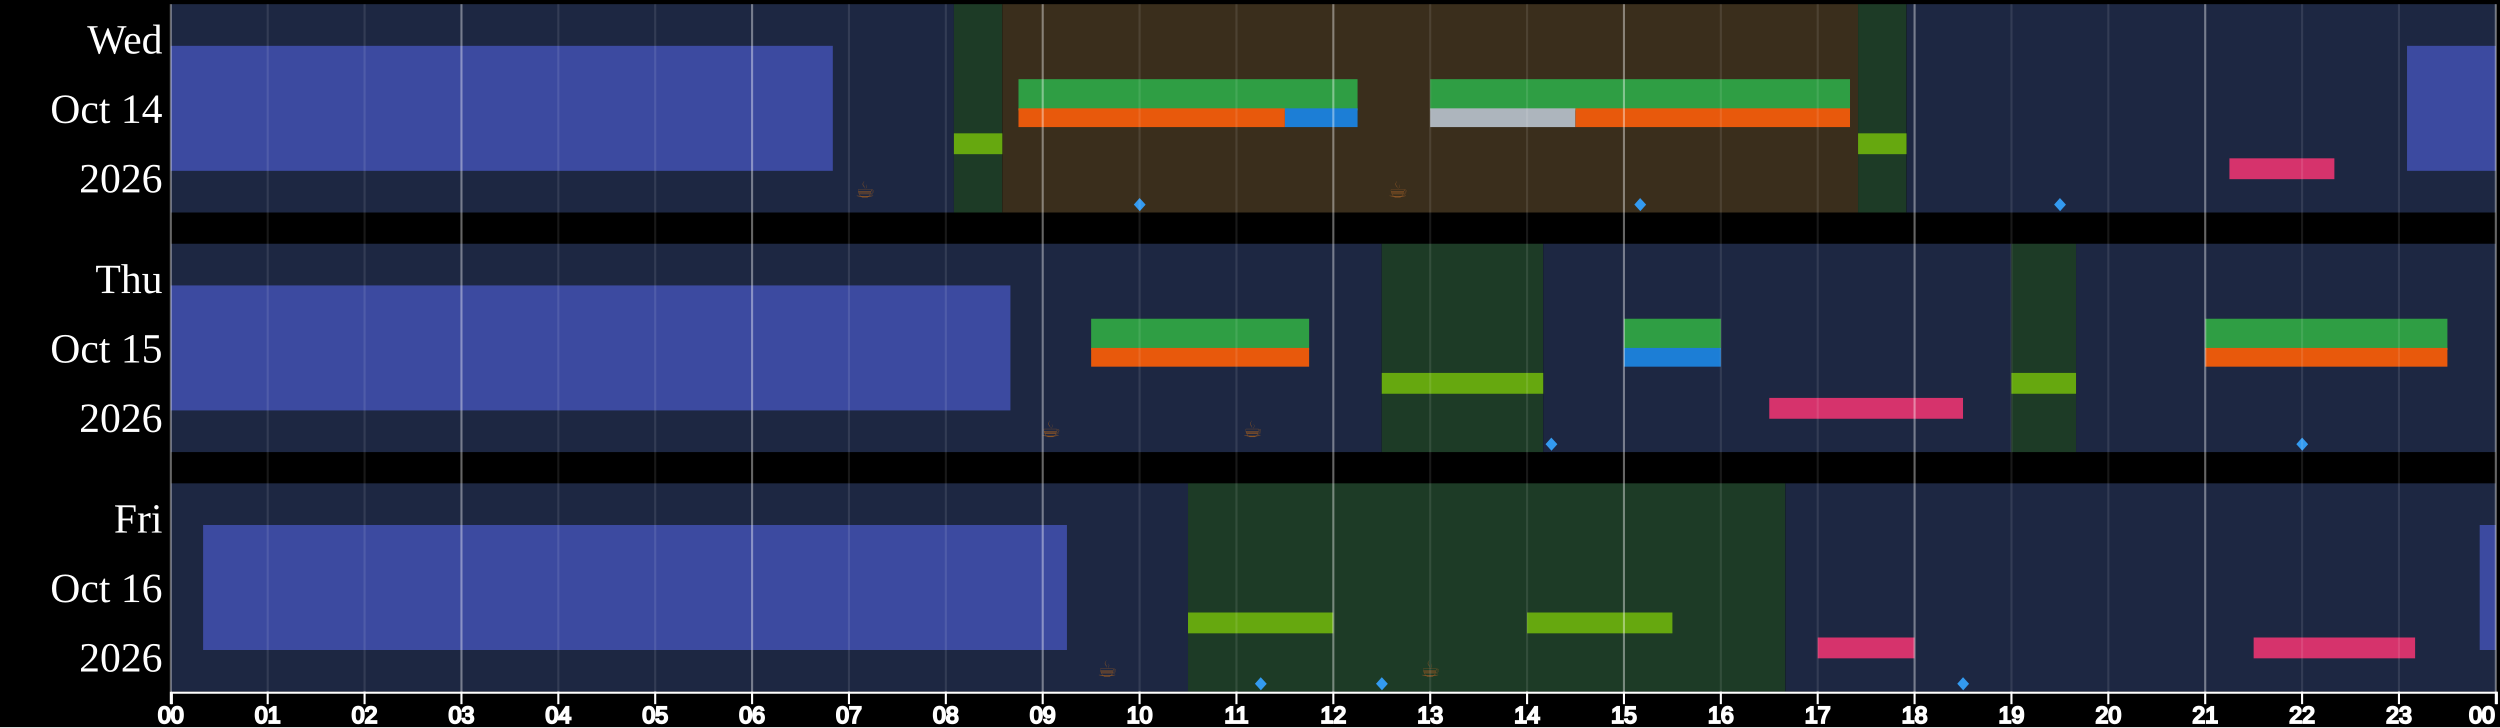
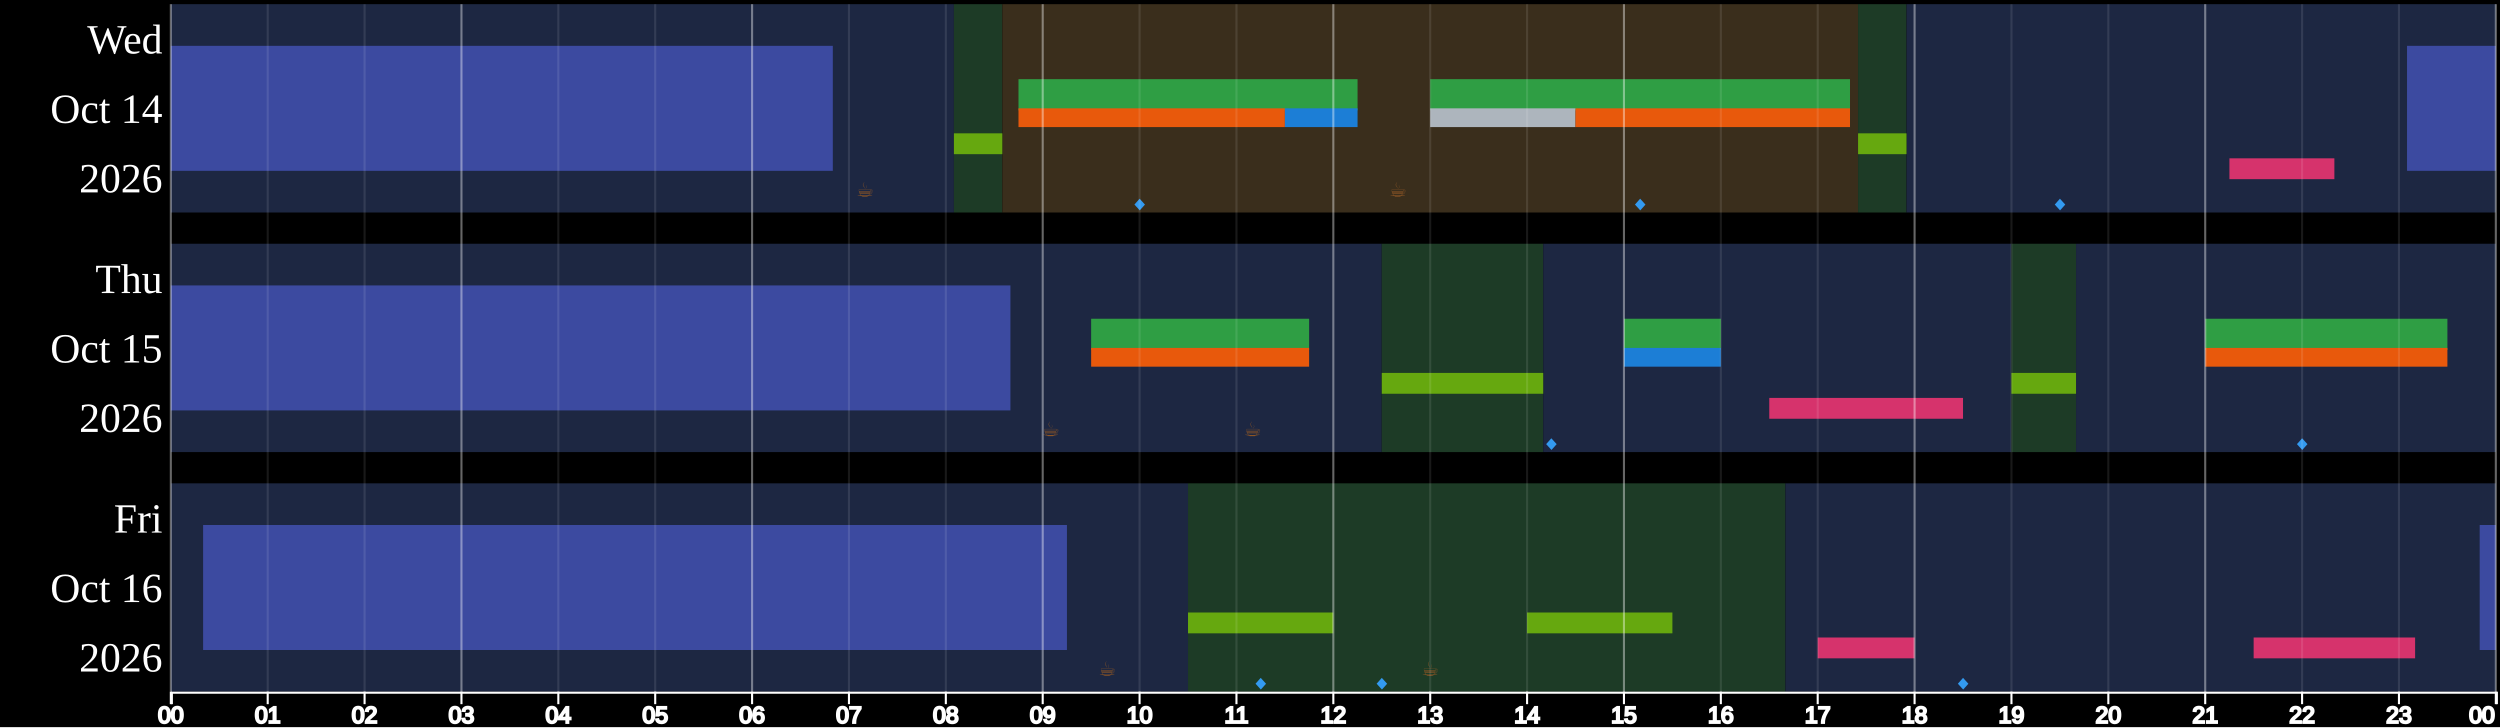
<svg xmlns="http://www.w3.org/2000/svg" width="1200" height="349" viewBox="0 0 1200 349" style="user-select:none;-webkit-user-select:none;-webkit-touch-callout:none">
  <rect class="bg" width="100%" height="100%" fill="black" />
  <g class="plot" transform="translate(2,2)">
    <g class="day-label" data-day="0" transform="translate(0,0)">
      <text class="date-label" x="76" y="16.667" dy="0.35em" fill="white" text-anchor="end" font-size="20" font-family="'Times New Roman', 'Liberation Serif', serif">Wed</text>
      <text class="date-label" x="76" y="50" dy="0.35em" fill="white" text-anchor="end" font-size="20" font-family="'Times New Roman', 'Liberation Serif', serif">Oct 14</text>
      <text class="date-label" x="76" y="83.333" dy="0.35em" fill="white" text-anchor="end" font-size="20" font-family="'Times New Roman', 'Liberation Serif', serif">2026</text>
    </g>
-     <g class="day-data" data-day="0" data-from="2026-10-13T15:00:00.000Z" data-to="2026-10-14T15:00:00.000Z" data-axis="x" data-lo="82" data-hi="1198" data-offset="32400">
+     <g class="day-data" data-day="0" data-from="2026-10-13T22:00:00.000Z" data-to="2026-10-14T22:00:00.000Z" data-axis="x" data-lo="82" data-hi="1198" data-offset="7200">
      <g class="field" data-field="environment">
-         <rect class="block" x="80" y="0" width="375.875" height="100" fill="#1d2742" data-field="environment" data-state="home" data-id="87dxcq2imbmk" data-from="2026-10-13T14:35:00.000Z" data-to="2026-10-13T23:05:00.000Z" />
-         <rect class="block" x="455.875" y="0" width="23.25" height="100" fill="#1d3b26" data-field="environment" data-state="outside" data-id="owz5fgn5xlr4" data-from="2026-10-13T23:05:00.000Z" data-to="2026-10-13T23:35:00.000Z" />
-         <rect class="block" x="479.125" y="0" width="410.75" height="100" fill="#3a2e1c" data-field="environment" data-state="office" data-id="383rnwcpvweg" data-from="2026-10-13T23:35:00.000Z" data-to="2026-10-14T08:25:00.000Z" />
-         <rect class="block" x="889.875" y="0" width="23.25" height="100" fill="#1d3b26" data-field="environment" data-state="outside" data-id="g7chuy3o6ovl" data-from="2026-10-14T08:25:00.000Z" data-to="2026-10-14T08:55:00.000Z" />
-         <rect class="block" x="913.125" y="0" width="282.875" height="100" fill="#1d2742" data-field="environment" data-state="home" data-id="qarjtdk84505" data-from="2026-10-14T08:55:00.000Z" data-to="2026-10-15T03:30:00.000Z" />
+         <rect class="block" x="80" y="0" width="375.875" height="100" fill="#1d2742" data-field="environment" data-state="home" data-id="xalm6nvig1jv" data-from="2026-10-13T21:35:00.000Z" data-to="2026-10-14T06:05:00.000Z" />
+         <rect class="block" x="455.875" y="0" width="23.25" height="100" fill="#1d3b26" data-field="environment" data-state="outside" data-id="kx7x6swbhpo4" data-from="2026-10-14T06:05:00.000Z" data-to="2026-10-14T06:35:00.000Z" />
+         <rect class="block" x="479.125" y="0" width="410.75" height="100" fill="#3a2e1c" data-field="environment" data-state="office" data-id="hq5q6qlnw3ut" data-from="2026-10-14T06:35:00.000Z" data-to="2026-10-14T15:25:00.000Z" />
+         <rect class="block" x="889.875" y="0" width="23.25" height="100" fill="#1d3b26" data-field="environment" data-state="outside" data-id="7hflieuh19an" data-from="2026-10-14T15:25:00.000Z" data-to="2026-10-14T15:55:00.000Z" />
+         <rect class="block" x="913.125" y="0" width="282.875" height="100" fill="#1d2742" data-field="environment" data-state="home" data-id="rxl342vlkbce" data-from="2026-10-14T15:55:00.000Z" data-to="2026-10-15T10:30:00.000Z" />
      </g>
      <g class="field" data-field="sleep">
-         <rect class="block" x="80" y="20" width="317.75" height="60" fill="#3c4aa0" data-field="sleep" data-state="on" data-id="dlgw3xarhnby" data-from="2026-10-13T14:35:00.000Z" data-to="2026-10-13T21:50:00.000Z" />
-         <rect class="block" x="1153.375" y="20" width="42.625" height="60" fill="#3c4aa0" data-field="sleep" data-state="on" data-id="lrj0li22chgg" data-from="2026-10-14T14:05:00.000Z" data-to="2026-10-14T23:40:00.000Z" />
+         <rect class="block" x="80" y="20" width="317.75" height="60" fill="#3c4aa0" data-field="sleep" data-state="on" data-id="iebdtrvsuu0i" data-from="2026-10-13T21:35:00.000Z" data-to="2026-10-14T04:50:00.000Z" />
+         <rect class="block" x="1153.375" y="20" width="42.625" height="60" fill="#3c4aa0" data-field="sleep" data-state="on" data-id="j6wvlyy9pn9c" data-from="2026-10-14T21:05:00.000Z" data-to="2026-10-15T06:40:00.000Z" />
      </g>
      <g class="field" data-field="work">
-         <rect class="block" x="486.875" y="36" width="162.75" height="15" fill="#2f9e44" data-field="work" data-state="on" data-id="5gm477c22lxe" data-from="2026-10-13T23:45:00.000Z" data-to="2026-10-14T03:15:00.000Z" />
-         <rect class="block" x="684.5" y="36" width="201.5" height="15" fill="#2f9e44" data-field="work" data-state="on" data-id="fghpph5t5bsc" data-from="2026-10-14T04:00:00.000Z" data-to="2026-10-14T08:20:00.000Z" />
+         <rect class="block" x="486.875" y="36" width="162.75" height="15" fill="#2f9e44" data-field="work" data-state="on" data-id="kx55542pofcj" data-from="2026-10-14T06:45:00.000Z" data-to="2026-10-14T10:15:00.000Z" />
+         <rect class="block" x="684.5" y="36" width="201.5" height="15" fill="#2f9e44" data-field="work" data-state="on" data-id="0zho3rztlp6h" data-from="2026-10-14T11:00:00.000Z" data-to="2026-10-14T15:20:00.000Z" />
      </g>
      <g class="field" data-field="project">
-         <rect class="block" x="486.875" y="50" width="127.875" height="9" fill="#e8590c" data-field="project" data-state="datum" data-id="8fjysabbfit4" data-from="2026-10-13T23:45:00.000Z" data-to="2026-10-14T02:30:00.000Z" />
-         <rect class="block" x="614.75" y="50" width="34.875" height="9" fill="#1c7ed6" data-field="project" data-state="email" data-id="nwqifl08bqac" data-from="2026-10-14T02:30:00.000Z" data-to="2026-10-14T03:15:00.000Z" />
-         <rect class="block" x="684.5" y="50" width="69.75" height="9" fill="#adb5bd" data-field="project" data-state="admin" data-id="6fzslh33odn1" data-from="2026-10-14T04:00:00.000Z" data-to="2026-10-14T05:30:00.000Z" />
-         <rect class="block" x="754.25" y="50" width="131.75" height="9" fill="#e8590c" data-field="project" data-state="datum" data-id="7ni5qnmzedzx" data-from="2026-10-14T05:30:00.000Z" data-to="2026-10-14T08:20:00.000Z" />
+         <rect class="block" x="486.875" y="50" width="127.875" height="9" fill="#e8590c" data-field="project" data-state="datum" data-id="lp4ajyjto9lw" data-from="2026-10-14T06:45:00.000Z" data-to="2026-10-14T09:30:00.000Z" />
+         <rect class="block" x="614.75" y="50" width="34.875" height="9" fill="#1c7ed6" data-field="project" data-state="email" data-id="k0lsulj38ymz" data-from="2026-10-14T09:30:00.000Z" data-to="2026-10-14T10:15:00.000Z" />
+         <rect class="block" x="684.5" y="50" width="69.75" height="9" fill="#adb5bd" data-field="project" data-state="admin" data-id="bwxjb7tsbbyr" data-from="2026-10-14T11:00:00.000Z" data-to="2026-10-14T12:30:00.000Z" />
+         <rect class="block" x="754.25" y="50" width="131.75" height="9" fill="#e8590c" data-field="project" data-state="datum" data-id="03xe5qym0hed" data-from="2026-10-14T12:30:00.000Z" data-to="2026-10-14T15:20:00.000Z" />
      </g>
      <g class="field" data-field="walk">
-         <rect class="block" x="455.875" y="62" width="23.25" height="10" fill="#66a80f" data-field="walk" data-state="on" data-id="ghdzurmdcrqk" data-from="2026-10-13T23:05:00.000Z" data-to="2026-10-13T23:35:00.000Z" />
-         <rect class="block" x="889.875" y="62" width="23.25" height="10" fill="#66a80f" data-field="walk" data-state="on" data-id="k188a67viwb4" data-from="2026-10-14T08:25:00.000Z" data-to="2026-10-14T08:55:00.000Z" />
+         <rect class="block" x="455.875" y="62" width="23.25" height="10" fill="#66a80f" data-field="walk" data-state="on" data-id="sg3fxj5st85i" data-from="2026-10-14T06:05:00.000Z" data-to="2026-10-14T06:35:00.000Z" />
+         <rect class="block" x="889.875" y="62" width="23.25" height="10" fill="#66a80f" data-field="walk" data-state="on" data-id="3481z8114zbt" data-from="2026-10-14T15:25:00.000Z" data-to="2026-10-14T15:55:00.000Z" />
      </g>
      <g class="field" data-field="read">
-         <rect class="block" x="1068.125" y="74" width="50.375" height="10" fill="#d6336c" data-field="read" data-state="on" data-id="46dqpivmb38o" data-from="2026-10-14T12:15:00.000Z" data-to="2026-10-14T13:20:00.000Z" />
+         <rect class="block" x="1068.125" y="74" width="50.375" height="10" fill="#d6336c" data-field="read" data-state="on" data-id="2hyweyrbu8d6" data-from="2026-10-14T19:15:00.000Z" data-to="2026-10-14T20:20:00.000Z" />
      </g>
      <g class="field" data-field="coffee">
-         <circle class="point-bg" cx="413.25" cy="89" r="6.75" fill="#8d5524" fill-opacity="0" data-field="coffee" data-state="∅" data-id="sw81q2o5t9z1" data-at="2026-10-13T22:10:00.000Z" />
-         <text class="point-fg" x="413.25" y="89" dy="0.35em" text-anchor="middle" font-size="10.8" fill="#8d5524" pointer-events="none">☕</text>
-         <circle class="point-bg" cx="669" cy="89" r="6.75" fill="#8d5524" fill-opacity="0" data-field="coffee" data-state="∅" data-id="bxbwrrjp4y2c" data-at="2026-10-14T03:40:00.000Z" />
-         <text class="point-fg" x="669" y="89" dy="0.35em" text-anchor="middle" font-size="10.8" fill="#8d5524" pointer-events="none">☕</text>
+         <circle class="point-bg" cx="413.25" cy="89" r="6" fill="#8d5524" fill-opacity="0" data-field="coffee" data-state="∅" data-id="hkc3txn0gmm4" data-at="2026-10-14T05:10:00.000Z" />
+         <text class="point-fg" x="413.25" y="89" dy="0.35em" text-anchor="middle" font-size="9.6" fill="#8d5524" pointer-events="none">☕</text>
+         <circle class="point-bg" cx="669" cy="89" r="6" fill="#8d5524" fill-opacity="0" data-field="coffee" data-state="∅" data-id="1umdip23zdxs" data-at="2026-10-14T10:40:00.000Z" />
+         <text class="point-fg" x="669" y="89" dy="0.35em" text-anchor="middle" font-size="9.6" fill="#8d5524" pointer-events="none">☕</text>
      </g>
      <g class="field" data-field="water">
-         <circle class="point-bg" cx="545" cy="96" r="6.75" fill="#339af0" fill-opacity="0" data-field="water" data-state="∅" data-id="8otm99xfuulr" data-at="2026-10-14T01:00:00.000Z" />
-         <text class="point-fg" x="545" y="96" dy="0.35em" text-anchor="middle" font-size="10.8" fill="#339af0" pointer-events="none">◆</text>
-         <circle class="point-bg" cx="785.25" cy="96" r="6.75" fill="#339af0" fill-opacity="0" data-field="water" data-state="∅" data-id="4azsu9pdp6ks" data-at="2026-10-14T06:10:00.000Z" />
-         <text class="point-fg" x="785.25" y="96" dy="0.35em" text-anchor="middle" font-size="10.8" fill="#339af0" pointer-events="none">◆</text>
-         <circle class="point-bg" cx="986.75" cy="96" r="6.75" fill="#339af0" fill-opacity="0" data-field="water" data-state="∅" data-id="v1jfq2o4ftd0" data-at="2026-10-14T10:30:00.000Z" />
-         <text class="point-fg" x="986.75" y="96" dy="0.35em" text-anchor="middle" font-size="10.8" fill="#339af0" pointer-events="none">◆</text>
+         <circle class="point-bg" cx="545" cy="96" r="6" fill="#339af0" fill-opacity="0" data-field="water" data-state="∅" data-id="xuv00amii76l" data-at="2026-10-14T08:00:00.000Z" />
+         <text class="point-fg" x="545" y="96" dy="0.35em" text-anchor="middle" font-size="9.6" fill="#339af0" pointer-events="none">◆</text>
+         <circle class="point-bg" cx="785.25" cy="96" r="6" fill="#339af0" fill-opacity="0" data-field="water" data-state="∅" data-id="v57kwa6rcdmq" data-at="2026-10-14T13:10:00.000Z" />
+         <text class="point-fg" x="785.25" y="96" dy="0.35em" text-anchor="middle" font-size="9.6" fill="#339af0" pointer-events="none">◆</text>
+         <circle class="point-bg" cx="986.75" cy="96" r="6" fill="#339af0" fill-opacity="0" data-field="water" data-state="∅" data-id="4em6l2gqpfwi" data-at="2026-10-14T17:30:00.000Z" />
+         <text class="point-fg" x="986.75" y="96" dy="0.35em" text-anchor="middle" font-size="9.6" fill="#339af0" pointer-events="none">◆</text>
      </g>
    </g>
    <g class="day-label" data-day="1" transform="translate(0,115)">
      <text class="date-label" x="76" y="16.667" dy="0.35em" fill="white" text-anchor="end" font-size="20" font-family="'Times New Roman', 'Liberation Serif', serif">Thu</text>
      <text class="date-label" x="76" y="50" dy="0.35em" fill="white" text-anchor="end" font-size="20" font-family="'Times New Roman', 'Liberation Serif', serif">Oct 15</text>
      <text class="date-label" x="76" y="83.333" dy="0.35em" fill="white" text-anchor="end" font-size="20" font-family="'Times New Roman', 'Liberation Serif', serif">2026</text>
    </g>
-     <g class="day-data" data-day="1" data-from="2026-10-14T15:00:00.000Z" data-to="2026-10-15T15:00:00.000Z" data-axis="x" data-lo="82" data-hi="1198" data-offset="32400">
+     <g class="day-data" data-day="1" data-from="2026-10-14T22:00:00.000Z" data-to="2026-10-15T22:00:00.000Z" data-axis="x" data-lo="82" data-hi="1198" data-offset="7200">
      <g class="field" data-field="environment">
-         <rect class="block" x="80" y="115" width="581.25" height="100" fill="#1d2742" data-field="environment" data-state="home" data-id="qarjtdk84505" data-from="2026-10-14T08:55:00.000Z" data-to="2026-10-15T03:30:00.000Z" />
-         <rect class="block" x="661.25" y="115" width="77.5" height="100" fill="#1d3b26" data-field="environment" data-state="outside" data-id="rvueugwddejg" data-from="2026-10-15T03:30:00.000Z" data-to="2026-10-15T05:10:00.000Z" />
-         <rect class="block" x="738.75" y="115" width="224.75" height="100" fill="#1d2742" data-field="environment" data-state="home" data-id="39vx0dqjhccb" data-from="2026-10-15T05:10:00.000Z" data-to="2026-10-15T10:00:00.000Z" />
-         <rect class="block" x="963.5" y="115" width="31" height="100" fill="#1d3b26" data-field="environment" data-state="outside" data-id="3d8a3cuc0spz" data-from="2026-10-15T10:00:00.000Z" data-to="2026-10-15T10:40:00.000Z" />
-         <rect class="block" x="994.5" y="115" width="201.5" height="100" fill="#1d2742" data-field="environment" data-state="home" data-id="deptj9pybos7" data-from="2026-10-15T10:40:00.000Z" data-to="2026-10-16T01:30:00.000Z" />
+         <rect class="block" x="80" y="115" width="581.25" height="100" fill="#1d2742" data-field="environment" data-state="home" data-id="rxl342vlkbce" data-from="2026-10-14T15:55:00.000Z" data-to="2026-10-15T10:30:00.000Z" />
+         <rect class="block" x="661.25" y="115" width="77.5" height="100" fill="#1d3b26" data-field="environment" data-state="outside" data-id="uqh2w094n7g4" data-from="2026-10-15T10:30:00.000Z" data-to="2026-10-15T12:10:00.000Z" />
+         <rect class="block" x="738.75" y="115" width="224.75" height="100" fill="#1d2742" data-field="environment" data-state="home" data-id="4kl4u5wja7jx" data-from="2026-10-15T12:10:00.000Z" data-to="2026-10-15T17:00:00.000Z" />
+         <rect class="block" x="963.5" y="115" width="31" height="100" fill="#1d3b26" data-field="environment" data-state="outside" data-id="1s41mhceuhk4" data-from="2026-10-15T17:00:00.000Z" data-to="2026-10-15T17:40:00.000Z" />
+         <rect class="block" x="994.5" y="115" width="201.5" height="100" fill="#1d2742" data-field="environment" data-state="home" data-id="nwsd18cup5r6" data-from="2026-10-15T17:40:00.000Z" data-to="2026-10-16T08:30:00.000Z" />
      </g>
      <g class="field" data-field="sleep">
-         <rect class="block" x="80" y="135" width="403" height="60" fill="#3c4aa0" data-field="sleep" data-state="on" data-id="lrj0li22chgg" data-from="2026-10-14T14:05:00.000Z" data-to="2026-10-14T23:40:00.000Z" />
+         <rect class="block" x="80" y="135" width="403" height="60" fill="#3c4aa0" data-field="sleep" data-state="on" data-id="j6wvlyy9pn9c" data-from="2026-10-14T21:05:00.000Z" data-to="2026-10-15T06:40:00.000Z" />
      </g>
      <g class="field" data-field="work">
-         <rect class="block" x="521.75" y="151" width="104.625" height="15" fill="#2f9e44" data-field="work" data-state="on" data-id="82x8yahg5co2" data-from="2026-10-15T00:30:00.000Z" data-to="2026-10-15T02:45:00.000Z" />
-         <rect class="block" x="777.5" y="151" width="46.5" height="15" fill="#2f9e44" data-field="work" data-state="on" data-id="h42iyp665mw4" data-from="2026-10-15T06:00:00.000Z" data-to="2026-10-15T07:00:00.000Z" />
-         <rect class="block" x="1056.5" y="151" width="116.25" height="15" fill="#2f9e44" data-field="work" data-state="on" data-id="mx63qyfj0n0x" data-from="2026-10-15T12:00:00.000Z" data-to="2026-10-15T14:30:00.000Z" />
+         <rect class="block" x="521.75" y="151" width="104.625" height="15" fill="#2f9e44" data-field="work" data-state="on" data-id="f01ilf1lomjx" data-from="2026-10-15T07:30:00.000Z" data-to="2026-10-15T09:45:00.000Z" />
+         <rect class="block" x="777.5" y="151" width="46.5" height="15" fill="#2f9e44" data-field="work" data-state="on" data-id="r05549f7k178" data-from="2026-10-15T13:00:00.000Z" data-to="2026-10-15T14:00:00.000Z" />
+         <rect class="block" x="1056.5" y="151" width="116.25" height="15" fill="#2f9e44" data-field="work" data-state="on" data-id="51vthzwg146i" data-from="2026-10-15T19:00:00.000Z" data-to="2026-10-15T21:30:00.000Z" />
      </g>
      <g class="field" data-field="project">
-         <rect class="block" x="521.75" y="165" width="104.625" height="9" fill="#e8590c" data-field="project" data-state="datum" data-id="qz8zbsa5szh0" data-from="2026-10-15T00:30:00.000Z" data-to="2026-10-15T02:45:00.000Z" />
-         <rect class="block" x="777.5" y="165" width="46.5" height="9" fill="#1c7ed6" data-field="project" data-state="email" data-id="jb1hwirtqov1" data-from="2026-10-15T06:00:00.000Z" data-to="2026-10-15T07:00:00.000Z" />
-         <rect class="block" x="1056.5" y="165" width="116.25" height="9" fill="#e8590c" data-field="project" data-state="datum" data-id="jbcnvawas4n5" data-from="2026-10-15T12:00:00.000Z" data-to="2026-10-15T14:30:00.000Z" />
+         <rect class="block" x="521.75" y="165" width="104.625" height="9" fill="#e8590c" data-field="project" data-state="datum" data-id="2musrqu8jdgs" data-from="2026-10-15T07:30:00.000Z" data-to="2026-10-15T09:45:00.000Z" />
+         <rect class="block" x="777.5" y="165" width="46.5" height="9" fill="#1c7ed6" data-field="project" data-state="email" data-id="bilyqtkei1xm" data-from="2026-10-15T13:00:00.000Z" data-to="2026-10-15T14:00:00.000Z" />
+         <rect class="block" x="1056.5" y="165" width="116.25" height="9" fill="#e8590c" data-field="project" data-state="datum" data-id="4ev0h69451ar" data-from="2026-10-15T19:00:00.000Z" data-to="2026-10-15T21:30:00.000Z" />
      </g>
      <g class="field" data-field="walk">
-         <rect class="block" x="661.25" y="177" width="77.5" height="10" fill="#66a80f" data-field="walk" data-state="on" data-id="cm1qkr6mp8ex" data-from="2026-10-15T03:30:00.000Z" data-to="2026-10-15T05:10:00.000Z" />
-         <rect class="block" x="963.5" y="177" width="31" height="10" fill="#66a80f" data-field="walk" data-state="on" data-id="rtl8y04ee1qb" data-from="2026-10-15T10:00:00.000Z" data-to="2026-10-15T10:40:00.000Z" />
+         <rect class="block" x="661.25" y="177" width="77.5" height="10" fill="#66a80f" data-field="walk" data-state="on" data-id="pg6yn0jfdawh" data-from="2026-10-15T10:30:00.000Z" data-to="2026-10-15T12:10:00.000Z" />
+         <rect class="block" x="963.5" y="177" width="31" height="10" fill="#66a80f" data-field="walk" data-state="on" data-id="7p4u8mme8xo1" data-from="2026-10-15T17:00:00.000Z" data-to="2026-10-15T17:40:00.000Z" />
      </g>
      <g class="field" data-field="read">
-         <rect class="block" x="847.25" y="189" width="93" height="10" fill="#d6336c" data-field="read" data-state="on" data-id="939gd9qgkyly" data-from="2026-10-15T07:30:00.000Z" data-to="2026-10-15T09:30:00.000Z" />
+         <rect class="block" x="847.25" y="189" width="93" height="10" fill="#d6336c" data-field="read" data-state="on" data-id="fb3w518aycy5" data-from="2026-10-15T14:30:00.000Z" data-to="2026-10-15T16:30:00.000Z" />
      </g>
      <g class="field" data-field="coffee">
-         <circle class="point-bg" cx="502.375" cy="204" r="6.75" fill="#8d5524" fill-opacity="0" data-field="coffee" data-state="∅" data-id="9r8xml7sjah5" data-at="2026-10-15T00:05:00.000Z" />
-         <text class="point-fg" x="502.375" y="204" dy="0.35em" text-anchor="middle" font-size="10.8" fill="#8d5524" pointer-events="none">☕</text>
-         <circle class="point-bg" cx="599.25" cy="204" r="6.75" fill="#8d5524" fill-opacity="0" data-field="coffee" data-state="∅" data-id="nrnui5mhe1xd" data-at="2026-10-15T02:10:00.000Z" />
-         <text class="point-fg" x="599.25" y="204" dy="0.35em" text-anchor="middle" font-size="10.8" fill="#8d5524" pointer-events="none">☕</text>
+         <circle class="point-bg" cx="502.375" cy="204" r="6" fill="#8d5524" fill-opacity="0" data-field="coffee" data-state="∅" data-id="r8v9qb093uda" data-at="2026-10-15T07:05:00.000Z" />
+         <text class="point-fg" x="502.375" y="204" dy="0.35em" text-anchor="middle" font-size="9.6" fill="#8d5524" pointer-events="none">☕</text>
+         <circle class="point-bg" cx="599.25" cy="204" r="6" fill="#8d5524" fill-opacity="0" data-field="coffee" data-state="∅" data-id="3065pk3ode3f" data-at="2026-10-15T09:10:00.000Z" />
+         <text class="point-fg" x="599.25" y="204" dy="0.35em" text-anchor="middle" font-size="9.6" fill="#8d5524" pointer-events="none">☕</text>
      </g>
      <g class="field" data-field="water">
-         <circle class="point-bg" cx="742.625" cy="211" r="6.75" fill="#339af0" fill-opacity="0" data-field="water" data-state="∅" data-id="yybx2ieekuln" data-at="2026-10-15T05:15:00.000Z" />
-         <text class="point-fg" x="742.625" y="211" dy="0.35em" text-anchor="middle" font-size="10.8" fill="#339af0" pointer-events="none">◆</text>
-         <circle class="point-bg" cx="1103" cy="211" r="6.75" fill="#339af0" fill-opacity="0" data-field="water" data-state="∅" data-id="etk58j9vf9n9" data-at="2026-10-15T13:00:00.000Z" />
-         <text class="point-fg" x="1103" y="211" dy="0.35em" text-anchor="middle" font-size="10.8" fill="#339af0" pointer-events="none">◆</text>
+         <circle class="point-bg" cx="742.625" cy="211" r="6" fill="#339af0" fill-opacity="0" data-field="water" data-state="∅" data-id="p8baw0fr0gn2" data-at="2026-10-15T12:15:00.000Z" />
+         <text class="point-fg" x="742.625" y="211" dy="0.35em" text-anchor="middle" font-size="9.6" fill="#339af0" pointer-events="none">◆</text>
+         <circle class="point-bg" cx="1103" cy="211" r="6" fill="#339af0" fill-opacity="0" data-field="water" data-state="∅" data-id="4efatyiau8ua" data-at="2026-10-15T20:00:00.000Z" />
+         <text class="point-fg" x="1103" y="211" dy="0.35em" text-anchor="middle" font-size="9.6" fill="#339af0" pointer-events="none">◆</text>
      </g>
    </g>
    <g class="day-label" data-day="2" transform="translate(0,230)">
      <text class="date-label" x="76" y="16.667" dy="0.35em" fill="white" text-anchor="end" font-size="20" font-family="'Times New Roman', 'Liberation Serif', serif">Fri</text>
      <text class="date-label" x="76" y="50" dy="0.35em" fill="white" text-anchor="end" font-size="20" font-family="'Times New Roman', 'Liberation Serif', serif">Oct 16</text>
      <text class="date-label" x="76" y="83.333" dy="0.35em" fill="white" text-anchor="end" font-size="20" font-family="'Times New Roman', 'Liberation Serif', serif">2026</text>
    </g>
-     <g class="day-data" data-day="2" data-from="2026-10-15T15:00:00.000Z" data-to="2026-10-16T15:00:00.000Z" data-axis="x" data-lo="82" data-hi="1198" data-offset="32400">
+     <g class="day-data" data-day="2" data-from="2026-10-15T22:00:00.000Z" data-to="2026-10-16T22:00:00.000Z" data-axis="x" data-lo="82" data-hi="1198" data-offset="7200">
      <g class="field" data-field="environment">
-         <rect class="block" x="80" y="230" width="488.25" height="100" fill="#1d2742" data-field="environment" data-state="home" data-id="deptj9pybos7" data-from="2026-10-15T10:40:00.000Z" data-to="2026-10-16T01:30:00.000Z" />
-         <rect class="block" x="568.25" y="230" width="286.75" height="100" fill="#1d3b26" data-field="environment" data-state="outside" data-id="gsi6z70rtjoc" data-from="2026-10-16T01:30:00.000Z" data-to="2026-10-16T07:40:00.000Z" />
-         <rect class="block" x="855" y="230" width="341" height="100" fill="#1d2742" data-field="environment" data-state="home" data-id="3rm74v0ylxhj" data-from="2026-10-16T07:40:00.000Z" data-to="2026-10-16T15:00:00.000Z" />
+         <rect class="block" x="80" y="230" width="488.25" height="100" fill="#1d2742" data-field="environment" data-state="home" data-id="nwsd18cup5r6" data-from="2026-10-15T17:40:00.000Z" data-to="2026-10-16T08:30:00.000Z" />
+         <rect class="block" x="568.25" y="230" width="286.75" height="100" fill="#1d3b26" data-field="environment" data-state="outside" data-id="cgj7qtulzx40" data-from="2026-10-16T08:30:00.000Z" data-to="2026-10-16T14:40:00.000Z" />
+         <rect class="block" x="855" y="230" width="341" height="100" fill="#1d2742" data-field="environment" data-state="home" data-id="n7558cv0svj3" data-from="2026-10-16T14:40:00.000Z" data-to="2026-10-16T22:00:00.000Z" />
      </g>
      <g class="field" data-field="sleep">
-         <rect class="block" x="95.5" y="250" width="414.625" height="60" fill="#3c4aa0" data-field="sleep" data-state="on" data-id="yuabzayrrycq" data-from="2026-10-15T15:20:00.000Z" data-to="2026-10-16T00:15:00.000Z" />
-         <rect class="block" x="1188.25" y="250" width="7.75" height="60" fill="#3c4aa0" data-field="sleep" data-state="on" data-id="2vk7uhgsnv60" data-from="2026-10-16T14:50:00.000Z" data-to="2026-10-16T23:30:00.000Z" />
+         <rect class="block" x="95.5" y="250" width="414.625" height="60" fill="#3c4aa0" data-field="sleep" data-state="on" data-id="92s3t3y76l9m" data-from="2026-10-15T22:20:00.000Z" data-to="2026-10-16T07:15:00.000Z" />
+         <rect class="block" x="1188.25" y="250" width="7.75" height="60" fill="#3c4aa0" data-field="sleep" data-state="on" data-id="s4ypp2deabes" data-from="2026-10-16T21:50:00.000Z" data-to="2026-10-17T06:30:00.000Z" />
      </g>
      <g class="field" data-field="walk">
-         <rect class="block" x="568.25" y="292" width="69.75" height="10" fill="#66a80f" data-field="walk" data-state="on" data-id="bswfhidmjqgy" data-from="2026-10-16T01:30:00.000Z" data-to="2026-10-16T03:00:00.000Z" />
-         <rect class="block" x="731" y="292" width="69.75" height="10" fill="#66a80f" data-field="walk" data-state="on" data-id="mjhxido0ca53" data-from="2026-10-16T05:00:00.000Z" data-to="2026-10-16T06:30:00.000Z" />
+         <rect class="block" x="568.25" y="292" width="69.75" height="10" fill="#66a80f" data-field="walk" data-state="on" data-id="vi6031lxiq77" data-from="2026-10-16T08:30:00.000Z" data-to="2026-10-16T10:00:00.000Z" />
+         <rect class="block" x="731" y="292" width="69.75" height="10" fill="#66a80f" data-field="walk" data-state="on" data-id="nd57cmxbcf96" data-from="2026-10-16T12:00:00.000Z" data-to="2026-10-16T13:30:00.000Z" />
      </g>
      <g class="field" data-field="read">
-         <rect class="block" x="870.5" y="304" width="46.5" height="10" fill="#d6336c" data-field="read" data-state="on" data-id="1ozwkfk902ry" data-from="2026-10-16T08:00:00.000Z" data-to="2026-10-16T09:00:00.000Z" />
-         <rect class="block" x="1079.75" y="304" width="77.5" height="10" fill="#d6336c" data-field="read" data-state="on" data-id="z6qj5wjz1iom" data-from="2026-10-16T12:30:00.000Z" data-to="2026-10-16T14:10:00.000Z" />
+         <rect class="block" x="870.5" y="304" width="46.5" height="10" fill="#d6336c" data-field="read" data-state="on" data-id="k6irt3xef7y1" data-from="2026-10-16T15:00:00.000Z" data-to="2026-10-16T16:00:00.000Z" />
+         <rect class="block" x="1079.75" y="304" width="77.5" height="10" fill="#d6336c" data-field="read" data-state="on" data-id="27yrjh3u8kvj" data-from="2026-10-16T19:30:00.000Z" data-to="2026-10-16T21:10:00.000Z" />
      </g>
      <g class="field" data-field="coffee">
-         <circle class="point-bg" cx="529.5" cy="319" r="6.75" fill="#8d5524" fill-opacity="0" data-field="coffee" data-state="∅" data-id="u4ta2ffrwqu1" data-at="2026-10-16T00:40:00.000Z" />
-         <text class="point-fg" x="529.5" y="319" dy="0.35em" text-anchor="middle" font-size="10.8" fill="#8d5524" pointer-events="none">☕</text>
-         <circle class="point-bg" cx="684.5" cy="319" r="6.75" fill="#8d5524" fill-opacity="0" data-field="coffee" data-state="∅" data-id="9n2c1tz9hkz5" data-at="2026-10-16T04:00:00.000Z" />
-         <text class="point-fg" x="684.5" y="319" dy="0.35em" text-anchor="middle" font-size="10.8" fill="#8d5524" pointer-events="none">☕</text>
+         <circle class="point-bg" cx="529.5" cy="319" r="6" fill="#8d5524" fill-opacity="0" data-field="coffee" data-state="∅" data-id="mw9pixt7ih44" data-at="2026-10-16T07:40:00.000Z" />
+         <text class="point-fg" x="529.5" y="319" dy="0.35em" text-anchor="middle" font-size="9.6" fill="#8d5524" pointer-events="none">☕</text>
+         <circle class="point-bg" cx="684.5" cy="319" r="6" fill="#8d5524" fill-opacity="0" data-field="coffee" data-state="∅" data-id="6d5r56z1cd41" data-at="2026-10-16T11:00:00.000Z" />
+         <text class="point-fg" x="684.5" y="319" dy="0.35em" text-anchor="middle" font-size="9.6" fill="#8d5524" pointer-events="none">☕</text>
      </g>
      <g class="field" data-field="water">
-         <circle class="point-bg" cx="603.125" cy="326" r="6.75" fill="#339af0" fill-opacity="0" data-field="water" data-state="∅" data-id="4t46a5oh2to3" data-at="2026-10-16T02:15:00.000Z" />
-         <text class="point-fg" x="603.125" y="326" dy="0.35em" text-anchor="middle" font-size="10.8" fill="#339af0" pointer-events="none">◆</text>
-         <circle class="point-bg" cx="661.25" cy="326" r="6.75" fill="#339af0" fill-opacity="0" data-field="water" data-state="∅" data-id="4lryn0qrnlkj" data-at="2026-10-16T03:30:00.000Z" />
-         <text class="point-fg" x="661.25" y="326" dy="0.35em" text-anchor="middle" font-size="10.8" fill="#339af0" pointer-events="none">◆</text>
-         <circle class="point-bg" cx="940.25" cy="326" r="6.75" fill="#339af0" fill-opacity="0" data-field="water" data-state="∅" data-id="eiemb31t7xfl" data-at="2026-10-16T09:30:00.000Z" />
-         <text class="point-fg" x="940.25" y="326" dy="0.35em" text-anchor="middle" font-size="10.8" fill="#339af0" pointer-events="none">◆</text>
+         <circle class="point-bg" cx="603.125" cy="326" r="6" fill="#339af0" fill-opacity="0" data-field="water" data-state="∅" data-id="4ph2ign31q38" data-at="2026-10-16T09:15:00.000Z" />
+         <text class="point-fg" x="603.125" y="326" dy="0.35em" text-anchor="middle" font-size="9.6" fill="#339af0" pointer-events="none">◆</text>
+         <circle class="point-bg" cx="661.25" cy="326" r="6" fill="#339af0" fill-opacity="0" data-field="water" data-state="∅" data-id="nbyazivd86ay" data-at="2026-10-16T10:30:00.000Z" />
+         <text class="point-fg" x="661.25" y="326" dy="0.35em" text-anchor="middle" font-size="9.6" fill="#339af0" pointer-events="none">◆</text>
+         <circle class="point-bg" cx="940.25" cy="326" r="6" fill="#339af0" fill-opacity="0" data-field="water" data-state="∅" data-id="lq88azeqat70" data-at="2026-10-16T16:30:00.000Z" />
+         <text class="point-fg" x="940.25" y="326" dy="0.35em" text-anchor="middle" font-size="9.6" fill="#339af0" pointer-events="none">◆</text>
      </g>
    </g>
    <path class="axis" transform="translate(80,330)" d="M0.5,6V0.5H1116.5V6" fill="none" stroke="white" />
    <line class="tick" x1="80" x2="80" y1="330" y2="336" stroke="white" />
    <text class="tick-label" x="80" y="345" text-anchor="middle" fill="white" stroke="white" font-size="11.111" font-family="Arial, 'Liberation Sans', Helvetica, sans-serif">00</text>
    <line class="tick" x1="126.5" x2="126.5" y1="330" y2="336" stroke="white" />
    <text class="tick-label" x="126.5" y="345" text-anchor="middle" fill="white" stroke="white" font-size="11.111" font-family="Arial, 'Liberation Sans', Helvetica, sans-serif">01</text>
    <line class="tick" x1="173" x2="173" y1="330" y2="336" stroke="white" />
    <text class="tick-label" x="173" y="345" text-anchor="middle" fill="white" stroke="white" font-size="11.111" font-family="Arial, 'Liberation Sans', Helvetica, sans-serif">02</text>
    <line class="tick" x1="219.5" x2="219.5" y1="330" y2="336" stroke="white" />
    <text class="tick-label" x="219.5" y="345" text-anchor="middle" fill="white" stroke="white" font-size="11.111" font-family="Arial, 'Liberation Sans', Helvetica, sans-serif">03</text>
    <line class="tick" x1="266" x2="266" y1="330" y2="336" stroke="white" />
    <text class="tick-label" x="266" y="345" text-anchor="middle" fill="white" stroke="white" font-size="11.111" font-family="Arial, 'Liberation Sans', Helvetica, sans-serif">04</text>
    <line class="tick" x1="312.5" x2="312.5" y1="330" y2="336" stroke="white" />
    <text class="tick-label" x="312.5" y="345" text-anchor="middle" fill="white" stroke="white" font-size="11.111" font-family="Arial, 'Liberation Sans', Helvetica, sans-serif">05</text>
    <line class="tick" x1="359" x2="359" y1="330" y2="336" stroke="white" />
    <text class="tick-label" x="359" y="345" text-anchor="middle" fill="white" stroke="white" font-size="11.111" font-family="Arial, 'Liberation Sans', Helvetica, sans-serif">06</text>
    <line class="tick" x1="405.5" x2="405.5" y1="330" y2="336" stroke="white" />
    <text class="tick-label" x="405.5" y="345" text-anchor="middle" fill="white" stroke="white" font-size="11.111" font-family="Arial, 'Liberation Sans', Helvetica, sans-serif">07</text>
    <line class="tick" x1="452" x2="452" y1="330" y2="336" stroke="white" />
    <text class="tick-label" x="452" y="345" text-anchor="middle" fill="white" stroke="white" font-size="11.111" font-family="Arial, 'Liberation Sans', Helvetica, sans-serif">08</text>
    <line class="tick" x1="498.5" x2="498.5" y1="330" y2="336" stroke="white" />
    <text class="tick-label" x="498.5" y="345" text-anchor="middle" fill="white" stroke="white" font-size="11.111" font-family="Arial, 'Liberation Sans', Helvetica, sans-serif">09</text>
    <line class="tick" x1="545" x2="545" y1="330" y2="336" stroke="white" />
    <text class="tick-label" x="545" y="345" text-anchor="middle" fill="white" stroke="white" font-size="11.111" font-family="Arial, 'Liberation Sans', Helvetica, sans-serif">10</text>
    <line class="tick" x1="591.5" x2="591.5" y1="330" y2="336" stroke="white" />
    <text class="tick-label" x="591.5" y="345" text-anchor="middle" fill="white" stroke="white" font-size="11.111" font-family="Arial, 'Liberation Sans', Helvetica, sans-serif">11</text>
    <line class="tick" x1="638" x2="638" y1="330" y2="336" stroke="white" />
    <text class="tick-label" x="638" y="345" text-anchor="middle" fill="white" stroke="white" font-size="11.111" font-family="Arial, 'Liberation Sans', Helvetica, sans-serif">12</text>
    <line class="tick" x1="684.5" x2="684.5" y1="330" y2="336" stroke="white" />
    <text class="tick-label" x="684.5" y="345" text-anchor="middle" fill="white" stroke="white" font-size="11.111" font-family="Arial, 'Liberation Sans', Helvetica, sans-serif">13</text>
    <line class="tick" x1="731" x2="731" y1="330" y2="336" stroke="white" />
    <text class="tick-label" x="731" y="345" text-anchor="middle" fill="white" stroke="white" font-size="11.111" font-family="Arial, 'Liberation Sans', Helvetica, sans-serif">14</text>
    <line class="tick" x1="777.5" x2="777.5" y1="330" y2="336" stroke="white" />
    <text class="tick-label" x="777.5" y="345" text-anchor="middle" fill="white" stroke="white" font-size="11.111" font-family="Arial, 'Liberation Sans', Helvetica, sans-serif">15</text>
    <line class="tick" x1="824" x2="824" y1="330" y2="336" stroke="white" />
    <text class="tick-label" x="824" y="345" text-anchor="middle" fill="white" stroke="white" font-size="11.111" font-family="Arial, 'Liberation Sans', Helvetica, sans-serif">16</text>
    <line class="tick" x1="870.5" x2="870.5" y1="330" y2="336" stroke="white" />
    <text class="tick-label" x="870.5" y="345" text-anchor="middle" fill="white" stroke="white" font-size="11.111" font-family="Arial, 'Liberation Sans', Helvetica, sans-serif">17</text>
    <line class="tick" x1="917" x2="917" y1="330" y2="336" stroke="white" />
    <text class="tick-label" x="917" y="345" text-anchor="middle" fill="white" stroke="white" font-size="11.111" font-family="Arial, 'Liberation Sans', Helvetica, sans-serif">18</text>
    <line class="tick" x1="963.5" x2="963.5" y1="330" y2="336" stroke="white" />
    <text class="tick-label" x="963.5" y="345" text-anchor="middle" fill="white" stroke="white" font-size="11.111" font-family="Arial, 'Liberation Sans', Helvetica, sans-serif">19</text>
    <line class="tick" x1="1010" x2="1010" y1="330" y2="336" stroke="white" />
    <text class="tick-label" x="1010" y="345" text-anchor="middle" fill="white" stroke="white" font-size="11.111" font-family="Arial, 'Liberation Sans', Helvetica, sans-serif">20</text>
    <line class="tick" x1="1056.5" x2="1056.5" y1="330" y2="336" stroke="white" />
    <text class="tick-label" x="1056.5" y="345" text-anchor="middle" fill="white" stroke="white" font-size="11.111" font-family="Arial, 'Liberation Sans', Helvetica, sans-serif">21</text>
    <line class="tick" x1="1103" x2="1103" y1="330" y2="336" stroke="white" />
    <text class="tick-label" x="1103" y="345" text-anchor="middle" fill="white" stroke="white" font-size="11.111" font-family="Arial, 'Liberation Sans', Helvetica, sans-serif">22</text>
    <line class="tick" x1="1149.5" x2="1149.5" y1="330" y2="336" stroke="white" />
    <text class="tick-label" x="1149.5" y="345" text-anchor="middle" fill="white" stroke="white" font-size="11.111" font-family="Arial, 'Liberation Sans', Helvetica, sans-serif">23</text>
    <line class="tick" x1="1196" x2="1196" y1="330" y2="336" stroke="white" />
    <text class="tick-label" x="1189.333" y="345" text-anchor="middle" fill="white" stroke="white" font-size="11.111" font-family="Arial, 'Liberation Sans', Helvetica, sans-serif">00</text>
    <line class="gridline" x1="80" x2="80" y1="0" y2="330" stroke="white" stroke-opacity="0.4" />
    <line class="gridline" x1="126.5" x2="126.5" y1="0" y2="330" stroke="white" stroke-opacity="0.1" />
    <line class="gridline" x1="173" x2="173" y1="0" y2="330" stroke="white" stroke-opacity="0.1" />
    <line class="gridline" x1="219.5" x2="219.5" y1="0" y2="330" stroke="white" stroke-opacity="0.4" />
    <line class="gridline" x1="266" x2="266" y1="0" y2="330" stroke="white" stroke-opacity="0.1" />
    <line class="gridline" x1="312.5" x2="312.5" y1="0" y2="330" stroke="white" stroke-opacity="0.1" />
    <line class="gridline" x1="359" x2="359" y1="0" y2="330" stroke="white" stroke-opacity="0.4" />
    <line class="gridline" x1="405.5" x2="405.5" y1="0" y2="330" stroke="white" stroke-opacity="0.1" />
    <line class="gridline" x1="452" x2="452" y1="0" y2="330" stroke="white" stroke-opacity="0.1" />
    <line class="gridline" x1="498.5" x2="498.5" y1="0" y2="330" stroke="white" stroke-opacity="0.4" />
    <line class="gridline" x1="545" x2="545" y1="0" y2="330" stroke="white" stroke-opacity="0.1" />
    <line class="gridline" x1="591.5" x2="591.5" y1="0" y2="330" stroke="white" stroke-opacity="0.1" />
    <line class="gridline" x1="638" x2="638" y1="0" y2="330" stroke="white" stroke-opacity="0.4" />
    <line class="gridline" x1="684.5" x2="684.5" y1="0" y2="330" stroke="white" stroke-opacity="0.1" />
    <line class="gridline" x1="731" x2="731" y1="0" y2="330" stroke="white" stroke-opacity="0.1" />
    <line class="gridline" x1="777.5" x2="777.5" y1="0" y2="330" stroke="white" stroke-opacity="0.4" />
    <line class="gridline" x1="824" x2="824" y1="0" y2="330" stroke="white" stroke-opacity="0.1" />
    <line class="gridline" x1="870.5" x2="870.5" y1="0" y2="330" stroke="white" stroke-opacity="0.1" />
    <line class="gridline" x1="917" x2="917" y1="0" y2="330" stroke="white" stroke-opacity="0.4" />
    <line class="gridline" x1="963.5" x2="963.5" y1="0" y2="330" stroke="white" stroke-opacity="0.1" />
    <line class="gridline" x1="1010" x2="1010" y1="0" y2="330" stroke="white" stroke-opacity="0.1" />
    <line class="gridline" x1="1056.5" x2="1056.5" y1="0" y2="330" stroke="white" stroke-opacity="0.4" />
    <line class="gridline" x1="1103" x2="1103" y1="0" y2="330" stroke="white" stroke-opacity="0.1" />
    <line class="gridline" x1="1149.5" x2="1149.5" y1="0" y2="330" stroke="white" stroke-opacity="0.1" />
    <line class="gridline" x1="1196" x2="1196" y1="0" y2="330" stroke="white" stroke-opacity="0.4" />
  </g>
</svg>
